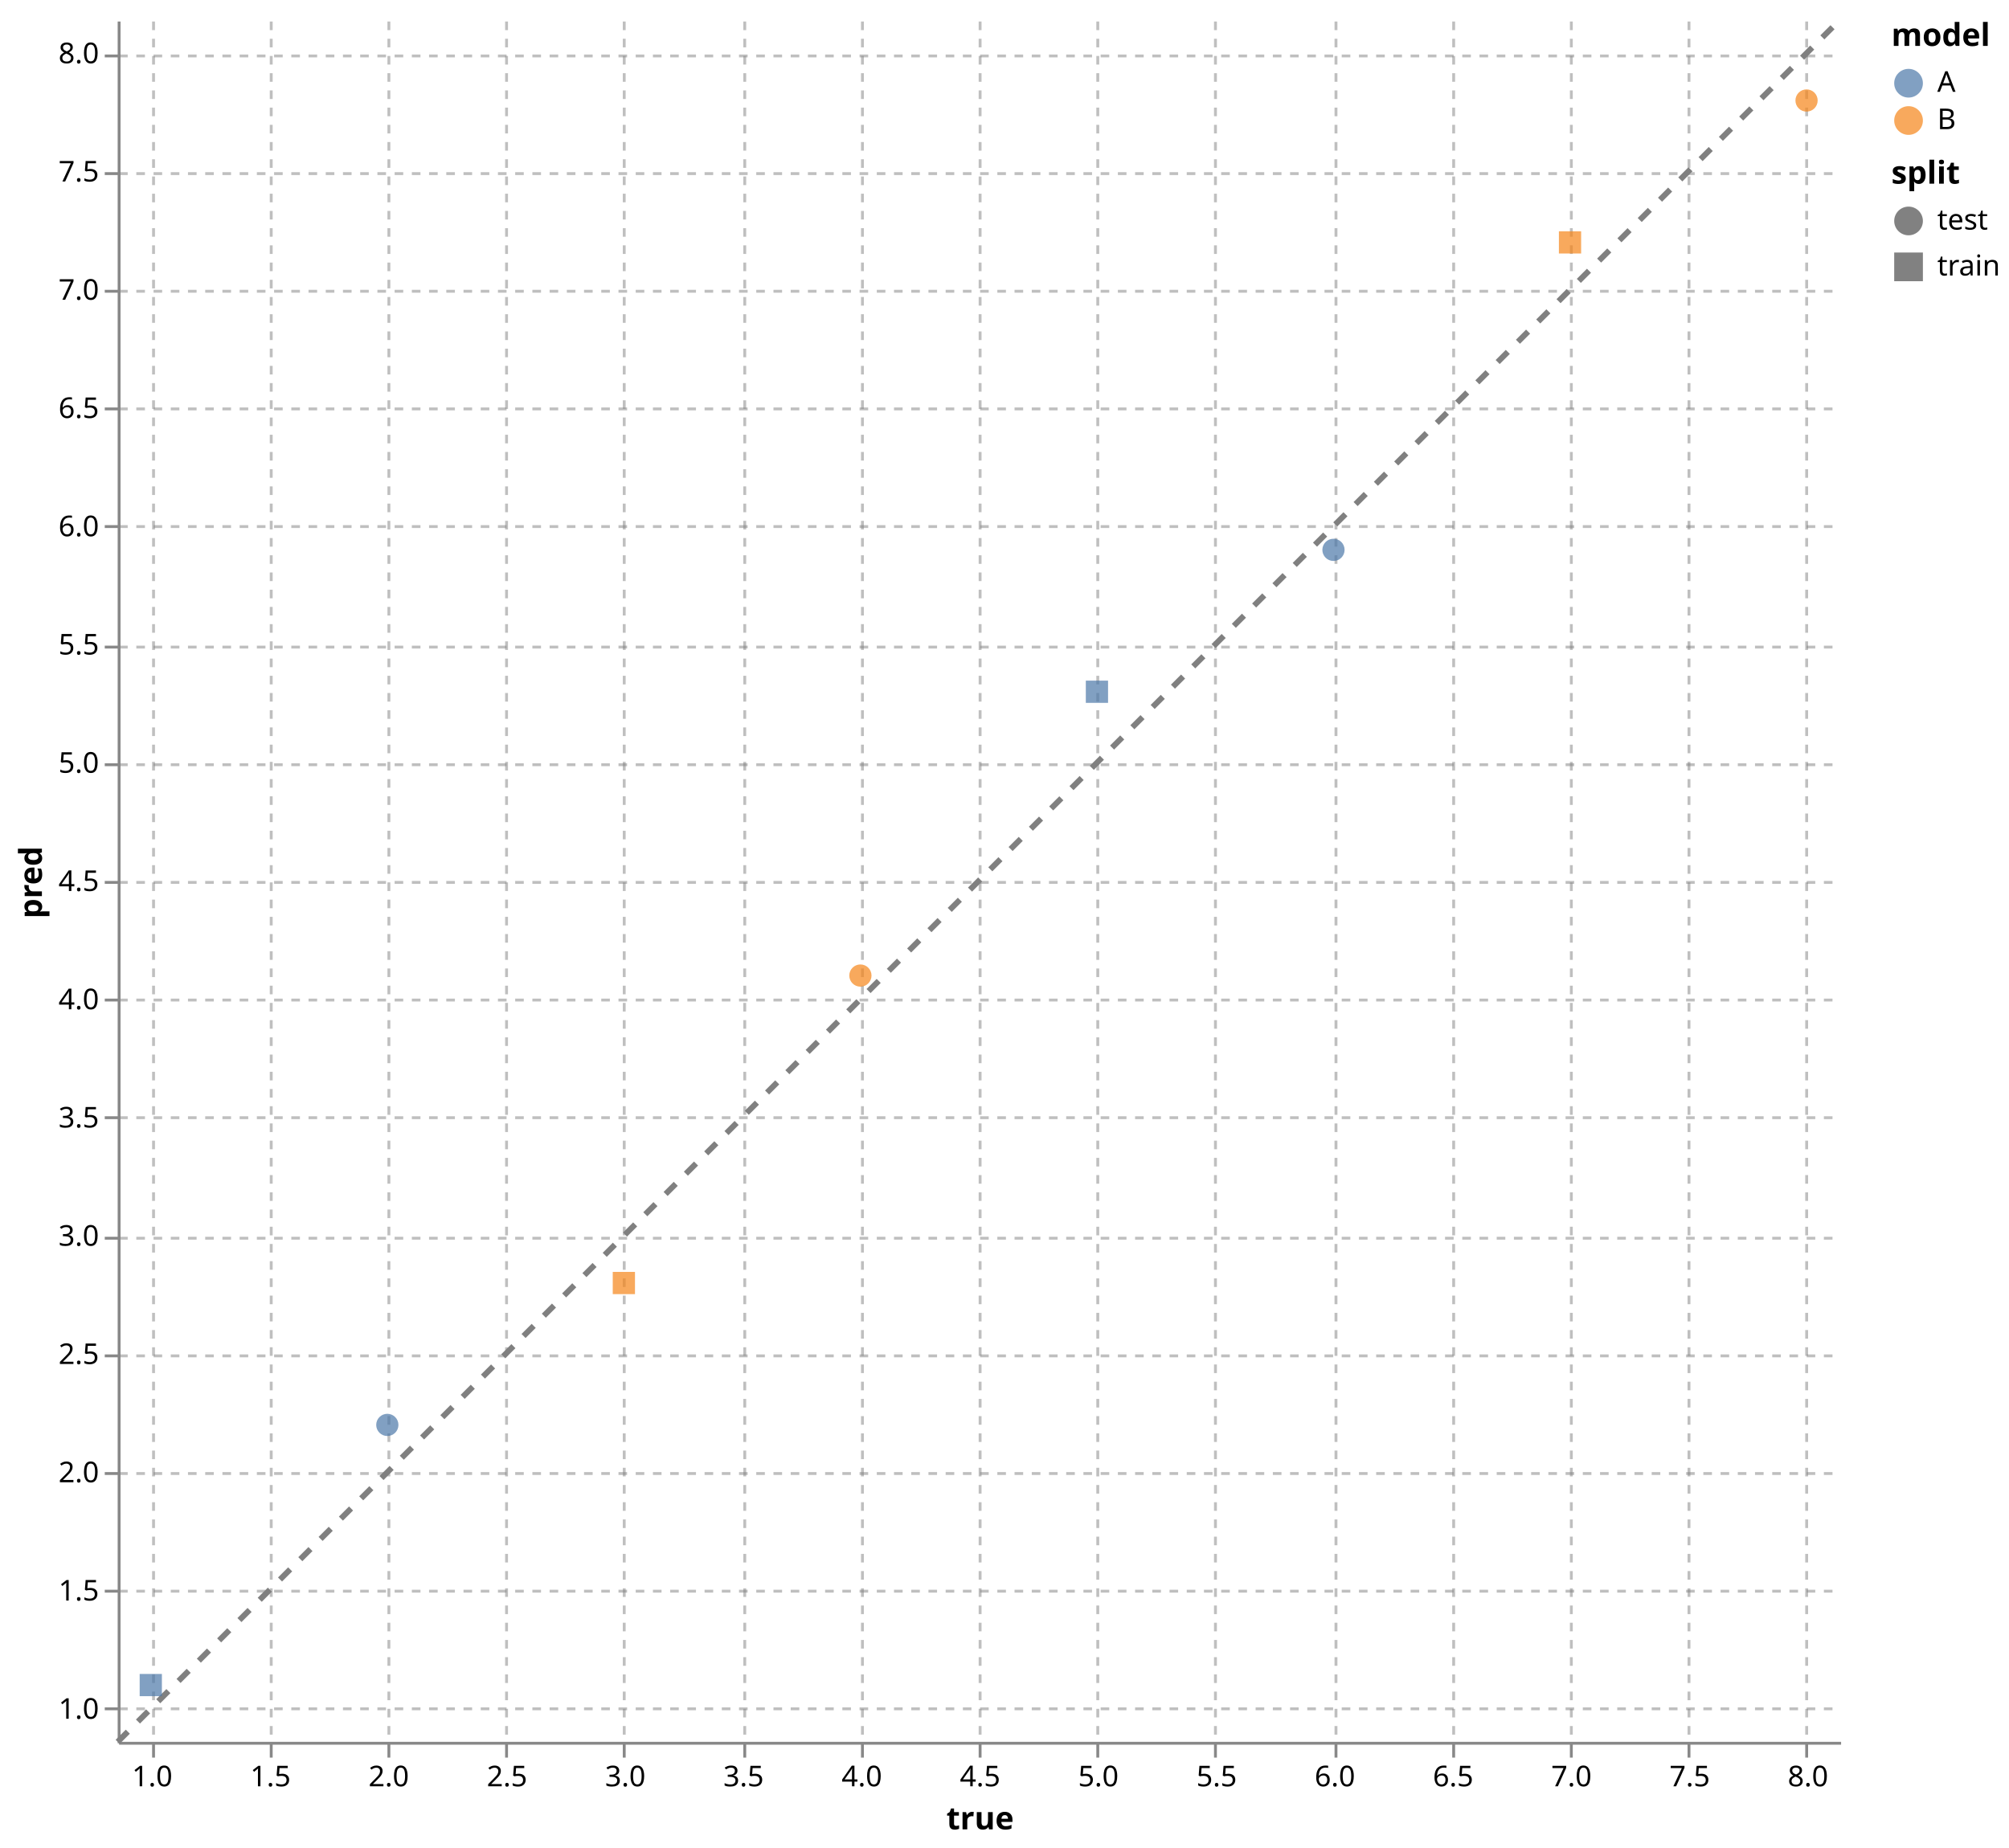
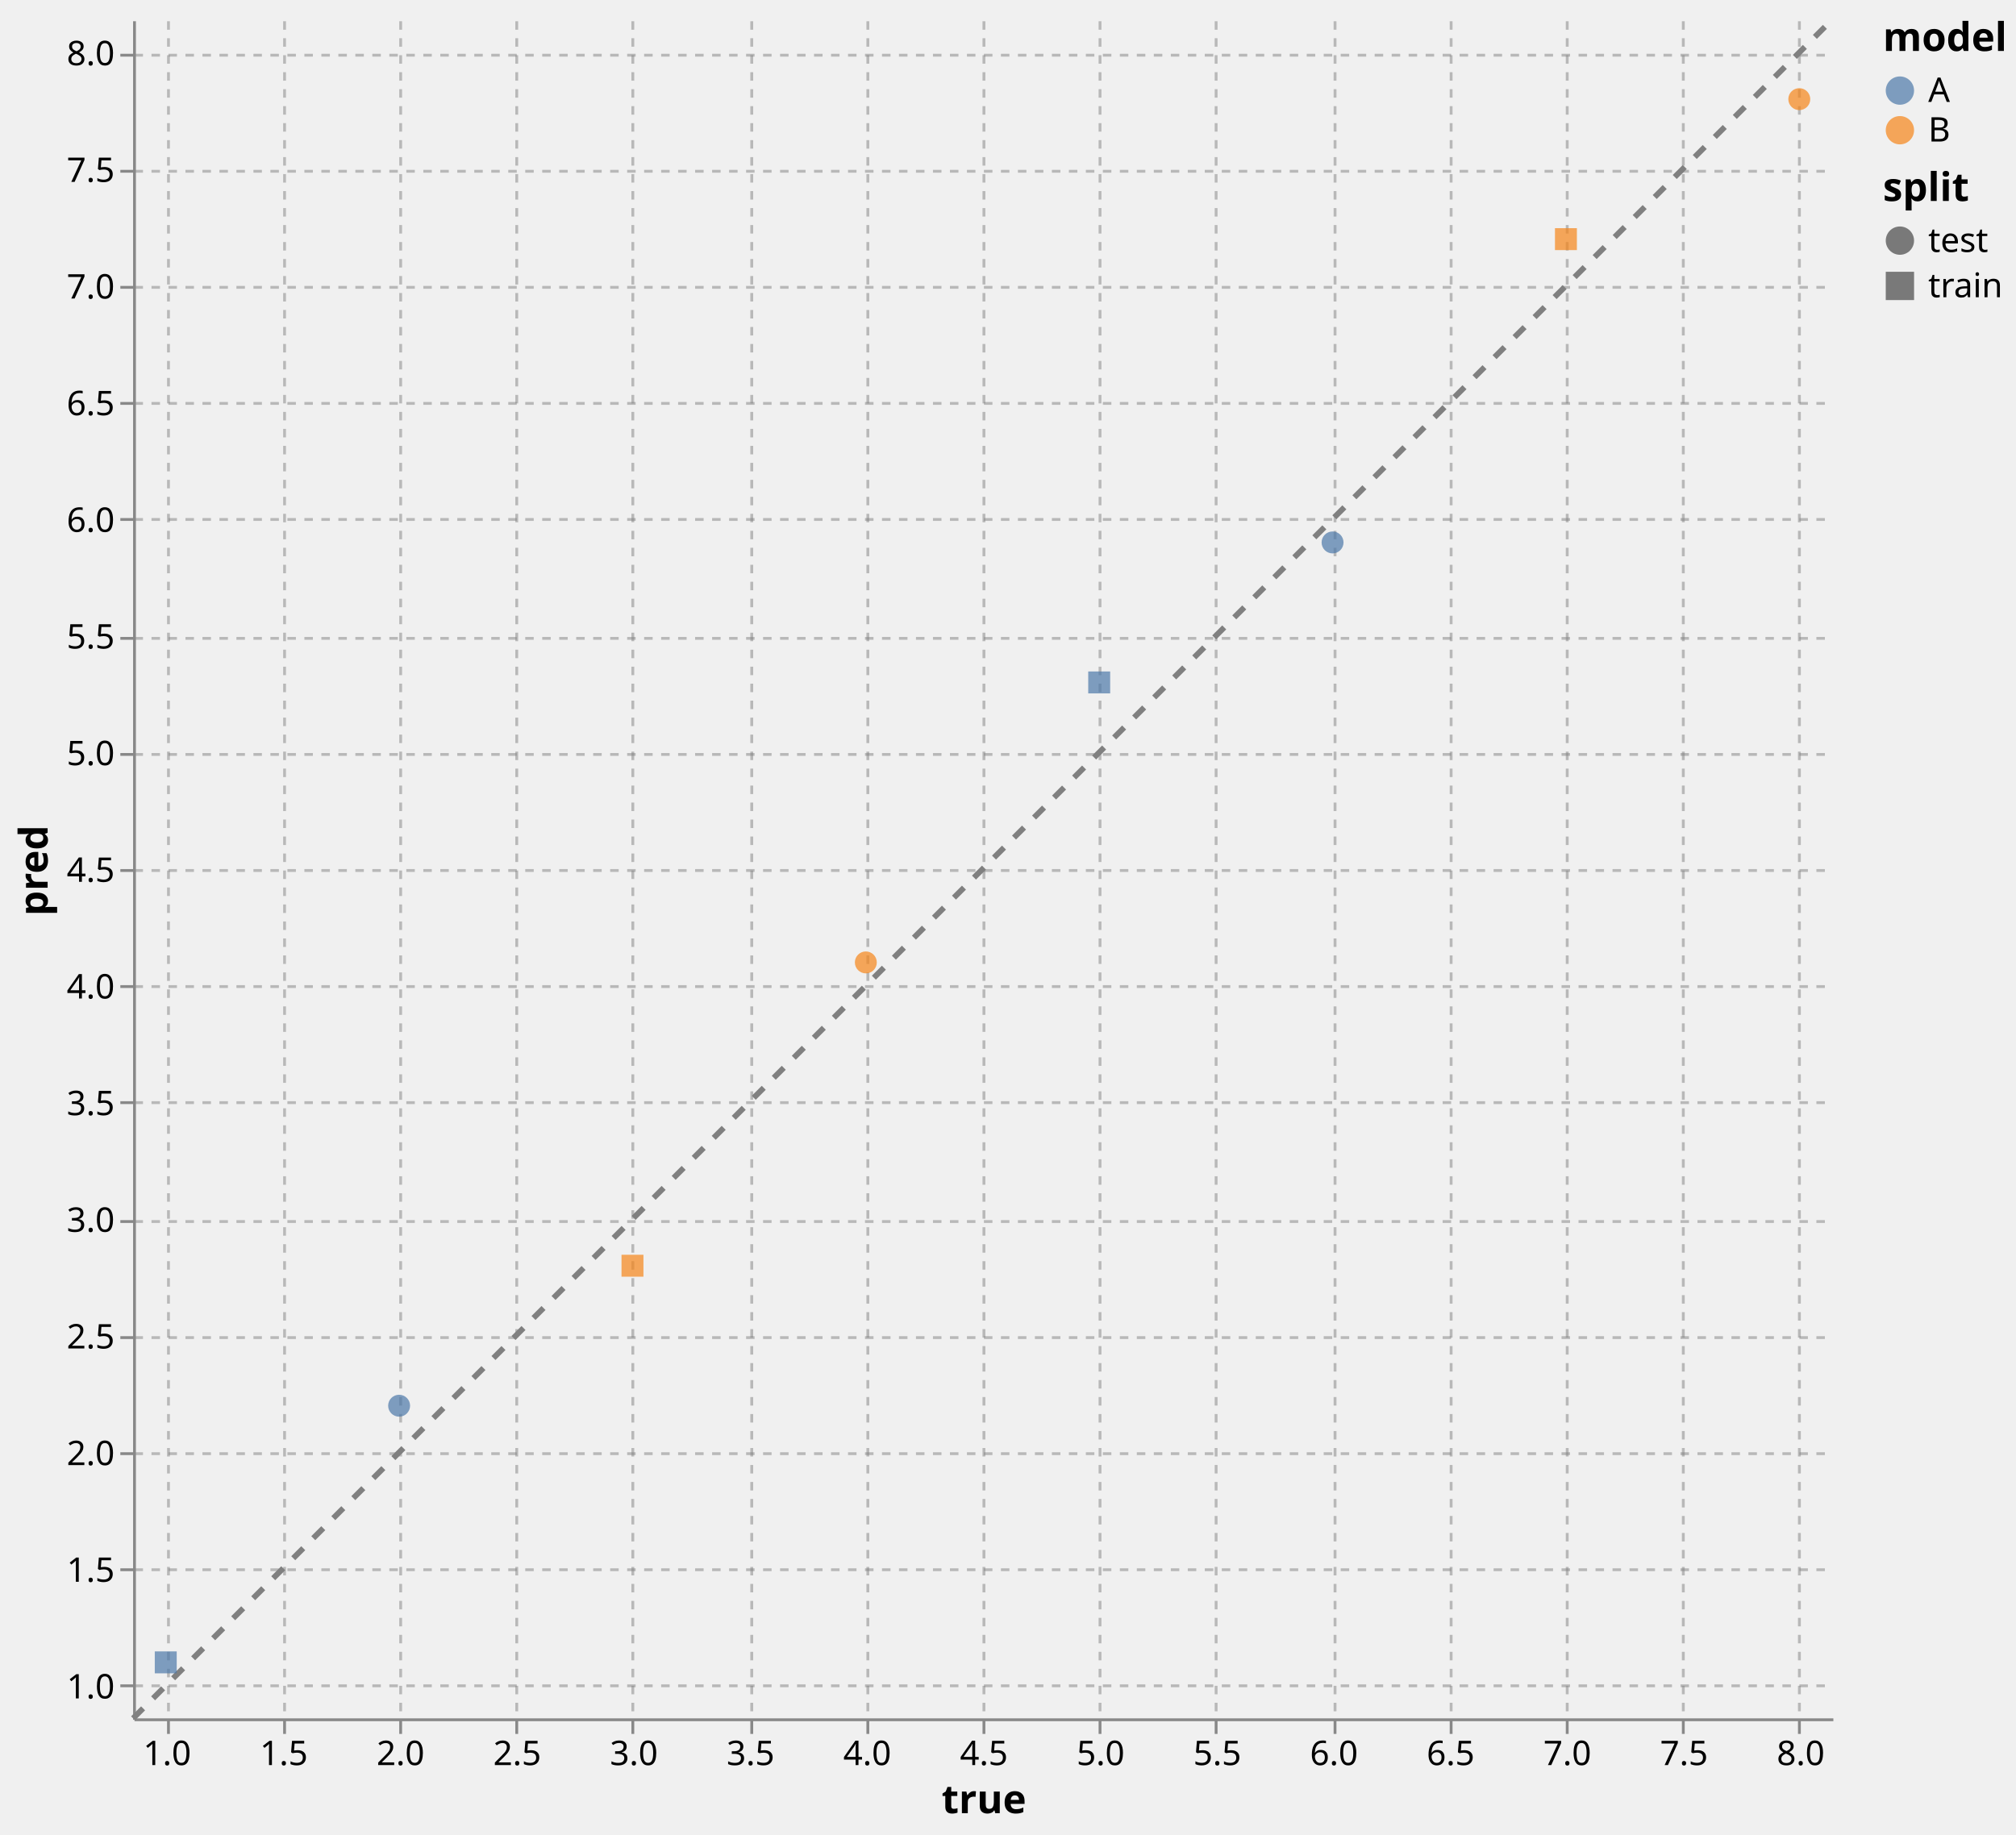
- <svg xmlns="http://www.w3.org/2000/svg" version="1.1" class="marks" width="700" height="644" viewBox="0 0 700 644">
-   <rect width="700" height="644" fill="white" />
-   <g fill="none" stroke-miterlimit="10" transform="translate(41,7)">
+ <svg xmlns="http://www.w3.org/2000/svg" version="1.1" class="marks" width="712" height="648" viewBox="0 0 712 648">
+   <g fill="none" stroke-miterlimit="10" transform="translate(47,7)">
    <g class="mark-group role-frame root" role="graphics-object" aria-roledescription="group mark container">
      <g transform="translate(0,0)">
-         <path class="background" aria-hidden="true" d="M0,0h600v600h-600Z" stroke="#ddd" stroke-width="0" />
+         <path class="background" aria-hidden="true" d="M0,0h600v600h-600Z" stroke-width="0" />
        <g>
          <g class="mark-group role-axis" aria-hidden="true">
            <g transform="translate(0.5,600.5)">
              <path class="background" aria-hidden="true" d="M0,0h0v0h0Z" pointer-events="none" />
              <g>
                <g class="mark-rule role-axis-grid" pointer-events="none">
                  <line transform="translate(12,-600)" x2="0" y2="600" stroke="gray" stroke-opacity="0.5" stroke-width="1" stroke-dasharray="3,3" opacity="1" />
                  <line transform="translate(53,-600)" x2="0" y2="600" stroke="gray" stroke-opacity="0.5" stroke-width="1" stroke-dasharray="3,3" opacity="1" />
                  <line transform="translate(94,-600)" x2="0" y2="600" stroke="gray" stroke-opacity="0.5" stroke-width="1" stroke-dasharray="3,3" opacity="1" />
                  <line transform="translate(135,-600)" x2="0" y2="600" stroke="gray" stroke-opacity="0.5" stroke-width="1" stroke-dasharray="3,3" opacity="1" />
                  <line transform="translate(176,-600)" x2="0" y2="600" stroke="gray" stroke-opacity="0.5" stroke-width="1" stroke-dasharray="3,3" opacity="1" />
                  <line transform="translate(218,-600)" x2="0" y2="600" stroke="gray" stroke-opacity="0.5" stroke-width="1" stroke-dasharray="3,3" opacity="1" />
                  <line transform="translate(259,-600)" x2="0" y2="600" stroke="gray" stroke-opacity="0.5" stroke-width="1" stroke-dasharray="3,3" opacity="1" />
                  <line transform="translate(300,-600)" x2="0" y2="600" stroke="gray" stroke-opacity="0.5" stroke-width="1" stroke-dasharray="3,3" opacity="1" />
                  <line transform="translate(341,-600)" x2="0" y2="600" stroke="gray" stroke-opacity="0.5" stroke-width="1" stroke-dasharray="3,3" opacity="1" />
                  <line transform="translate(382,-600)" x2="0" y2="600" stroke="gray" stroke-opacity="0.5" stroke-width="1" stroke-dasharray="3,3" opacity="1" />
                  <line transform="translate(424,-600)" x2="0" y2="600" stroke="gray" stroke-opacity="0.5" stroke-width="1" stroke-dasharray="3,3" opacity="1" />
                  <line transform="translate(465,-600)" x2="0" y2="600" stroke="gray" stroke-opacity="0.5" stroke-width="1" stroke-dasharray="3,3" opacity="1" />
                  <line transform="translate(506,-600)" x2="0" y2="600" stroke="gray" stroke-opacity="0.5" stroke-width="1" stroke-dasharray="3,3" opacity="1" />
                  <line transform="translate(547,-600)" x2="0" y2="600" stroke="gray" stroke-opacity="0.5" stroke-width="1" stroke-dasharray="3,3" opacity="1" />
                  <line transform="translate(588,-600)" x2="0" y2="600" stroke="gray" stroke-opacity="0.5" stroke-width="1" stroke-dasharray="3,3" opacity="1" />
                </g>
              </g>
              <path class="foreground" aria-hidden="true" d="" pointer-events="none" display="none" />
            </g>
          </g>
          <g class="mark-group role-axis" aria-hidden="true">
            <g transform="translate(0.5,0.5)">
              <path class="background" aria-hidden="true" d="M0,0h0v0h0Z" pointer-events="none" />
              <g>
                <g class="mark-rule role-axis-grid" pointer-events="none">
                  <line transform="translate(0,588)" x2="600" y2="0" stroke="gray" stroke-opacity="0.5" stroke-width="1" stroke-dasharray="3,3" opacity="1" />
                  <line transform="translate(0,547)" x2="600" y2="0" stroke="gray" stroke-opacity="0.5" stroke-width="1" stroke-dasharray="3,3" opacity="1" />
                  <line transform="translate(0,506)" x2="600" y2="0" stroke="gray" stroke-opacity="0.5" stroke-width="1" stroke-dasharray="3,3" opacity="1" />
                  <line transform="translate(0,465)" x2="600" y2="0" stroke="gray" stroke-opacity="0.5" stroke-width="1" stroke-dasharray="3,3" opacity="1" />
                  <line transform="translate(0,424)" x2="600" y2="0" stroke="gray" stroke-opacity="0.5" stroke-width="1" stroke-dasharray="3,3" opacity="1" />
                  <line transform="translate(0,382)" x2="600" y2="0" stroke="gray" stroke-opacity="0.5" stroke-width="1" stroke-dasharray="3,3" opacity="1" />
                  <line transform="translate(0,341)" x2="600" y2="0" stroke="gray" stroke-opacity="0.5" stroke-width="1" stroke-dasharray="3,3" opacity="1" />
                  <line transform="translate(0,300)" x2="600" y2="0" stroke="gray" stroke-opacity="0.5" stroke-width="1" stroke-dasharray="3,3" opacity="1" />
                  <line transform="translate(0,259)" x2="600" y2="0" stroke="gray" stroke-opacity="0.5" stroke-width="1" stroke-dasharray="3,3" opacity="1" />
                  <line transform="translate(0,218)" x2="600" y2="0" stroke="gray" stroke-opacity="0.5" stroke-width="1" stroke-dasharray="3,3" opacity="1" />
                  <line transform="translate(0,176)" x2="600" y2="0" stroke="gray" stroke-opacity="0.5" stroke-width="1" stroke-dasharray="3,3" opacity="1" />
                  <line transform="translate(0,135)" x2="600" y2="0" stroke="gray" stroke-opacity="0.5" stroke-width="1" stroke-dasharray="3,3" opacity="1" />
                  <line transform="translate(0,94)" x2="600" y2="0" stroke="gray" stroke-opacity="0.5" stroke-width="1" stroke-dasharray="3,3" opacity="1" />
                  <line transform="translate(0,53)" x2="600" y2="0" stroke="gray" stroke-opacity="0.5" stroke-width="1" stroke-dasharray="3,3" opacity="1" />
                  <line transform="translate(0,12)" x2="600" y2="0" stroke="gray" stroke-opacity="0.5" stroke-width="1" stroke-dasharray="3,3" opacity="1" />
                </g>
              </g>
              <path class="foreground" aria-hidden="true" d="" pointer-events="none" display="none" />
            </g>
          </g>
          <g class="mark-group role-axis" role="graphics-symbol" aria-roledescription="axis" aria-label="X-axis titled 'true' for a linear scale with values from 1 to 8">
            <g transform="translate(0.5,600.5)">
              <path class="background" aria-hidden="true" d="M0,0h0v0h0Z" pointer-events="none" />
              <g>
                <g class="mark-rule role-axis-tick" pointer-events="none">
                  <line transform="translate(12,0)" x2="0" y2="5" stroke="#888" stroke-width="1" opacity="1" />
                  <line transform="translate(53,0)" x2="0" y2="5" stroke="#888" stroke-width="1" opacity="1" />
                  <line transform="translate(94,0)" x2="0" y2="5" stroke="#888" stroke-width="1" opacity="1" />
                  <line transform="translate(135,0)" x2="0" y2="5" stroke="#888" stroke-width="1" opacity="1" />
                  <line transform="translate(176,0)" x2="0" y2="5" stroke="#888" stroke-width="1" opacity="1" />
                  <line transform="translate(218,0)" x2="0" y2="5" stroke="#888" stroke-width="1" opacity="1" />
                  <line transform="translate(259,0)" x2="0" y2="5" stroke="#888" stroke-width="1" opacity="1" />
                  <line transform="translate(300,0)" x2="0" y2="5" stroke="#888" stroke-width="1" opacity="1" />
                  <line transform="translate(341,0)" x2="0" y2="5" stroke="#888" stroke-width="1" opacity="1" />
                  <line transform="translate(382,0)" x2="0" y2="5" stroke="#888" stroke-width="1" opacity="1" />
                  <line transform="translate(424,0)" x2="0" y2="5" stroke="#888" stroke-width="1" opacity="1" />
                  <line transform="translate(465,0)" x2="0" y2="5" stroke="#888" stroke-width="1" opacity="1" />
                  <line transform="translate(506,0)" x2="0" y2="5" stroke="#888" stroke-width="1" opacity="1" />
                  <line transform="translate(547,0)" x2="0" y2="5" stroke="#888" stroke-width="1" opacity="1" />
                  <line transform="translate(588,0)" x2="0" y2="5" stroke="#888" stroke-width="1" opacity="1" />
                </g>
                <g class="mark-text role-axis-label" pointer-events="none">
-                   <text text-anchor="middle" transform="translate(11.53846,15)" font-family="sans-serif" font-size="10px" fill="#000" opacity="1">1.0</text>
-                   <text text-anchor="middle" transform="translate(52.74725,15)" font-family="sans-serif" font-size="10px" fill="#000" opacity="1">1.5</text>
-                   <text text-anchor="middle" transform="translate(93.95604,15)" font-family="sans-serif" font-size="10px" fill="#000" opacity="1">2.0</text>
-                   <text text-anchor="middle" transform="translate(135.1648,15)" font-family="sans-serif" font-size="10px" fill="#000" opacity="1">2.5</text>
-                   <text text-anchor="middle" transform="translate(176.3736,15)" font-family="sans-serif" font-size="10px" fill="#000" opacity="1">3.0</text>
-                   <text text-anchor="middle" transform="translate(217.5824,15)" font-family="sans-serif" font-size="10px" fill="#000" opacity="1">3.5</text>
-                   <text text-anchor="middle" transform="translate(258.7912,15)" font-family="sans-serif" font-size="10px" fill="#000" opacity="1">4.0</text>
-                   <text text-anchor="middle" transform="translate(300,15)" font-family="sans-serif" font-size="10px" fill="#000" opacity="1">4.5</text>
-                   <text text-anchor="middle" transform="translate(341.2088,15)" font-family="sans-serif" font-size="10px" fill="#000" opacity="1">5.0</text>
-                   <text text-anchor="middle" transform="translate(382.4176,15)" font-family="sans-serif" font-size="10px" fill="#000" opacity="1">5.5</text>
-                   <text text-anchor="middle" transform="translate(423.6264,15)" font-family="sans-serif" font-size="10px" fill="#000" opacity="1">6.0</text>
-                   <text text-anchor="middle" transform="translate(464.8352,15)" font-family="sans-serif" font-size="10px" fill="#000" opacity="1">6.5</text>
-                   <text text-anchor="middle" transform="translate(506.044,15)" font-family="sans-serif" font-size="10px" fill="#000" opacity="1">7.0</text>
-                   <text text-anchor="middle" transform="translate(547.2527,15)" font-family="sans-serif" font-size="10px" fill="#000" opacity="1">7.5</text>
-                   <text text-anchor="middle" transform="translate(588.4615,15)" font-family="sans-serif" font-size="10px" fill="#000" opacity="1">8.0</text>
+                   <text text-anchor="middle" transform="translate(11.53846,16)" font-family="sans-serif" font-size="12px" fill="#000" opacity="1">1.0</text>
+                   <text text-anchor="middle" transform="translate(52.74725,16)" font-family="sans-serif" font-size="12px" fill="#000" opacity="1">1.5</text>
+                   <text text-anchor="middle" transform="translate(93.95604,16)" font-family="sans-serif" font-size="12px" fill="#000" opacity="1">2.0</text>
+                   <text text-anchor="middle" transform="translate(135.1648,16)" font-family="sans-serif" font-size="12px" fill="#000" opacity="1">2.5</text>
+                   <text text-anchor="middle" transform="translate(176.3736,16)" font-family="sans-serif" font-size="12px" fill="#000" opacity="1">3.0</text>
+                   <text text-anchor="middle" transform="translate(217.5824,16)" font-family="sans-serif" font-size="12px" fill="#000" opacity="1">3.5</text>
+                   <text text-anchor="middle" transform="translate(258.7912,16)" font-family="sans-serif" font-size="12px" fill="#000" opacity="1">4.0</text>
+                   <text text-anchor="middle" transform="translate(300,16)" font-family="sans-serif" font-size="12px" fill="#000" opacity="1">4.5</text>
+                   <text text-anchor="middle" transform="translate(341.2088,16)" font-family="sans-serif" font-size="12px" fill="#000" opacity="1">5.0</text>
+                   <text text-anchor="middle" transform="translate(382.4176,16)" font-family="sans-serif" font-size="12px" fill="#000" opacity="1">5.5</text>
+                   <text text-anchor="middle" transform="translate(423.6264,16)" font-family="sans-serif" font-size="12px" fill="#000" opacity="1">6.0</text>
+                   <text text-anchor="middle" transform="translate(464.8352,16)" font-family="sans-serif" font-size="12px" fill="#000" opacity="1">6.5</text>
+                   <text text-anchor="middle" transform="translate(506.044,16)" font-family="sans-serif" font-size="12px" fill="#000" opacity="1">7.0</text>
+                   <text text-anchor="middle" transform="translate(547.2527,16)" font-family="sans-serif" font-size="12px" fill="#000" opacity="1">7.5</text>
+                   <text text-anchor="middle" transform="translate(588.4615,16)" font-family="sans-serif" font-size="12px" fill="#000" opacity="1">8.0</text>
                </g>
                <g class="mark-rule role-axis-domain" pointer-events="none">
                  <line transform="translate(0,0)" x2="600" y2="0" stroke="#888" stroke-width="1" opacity="1" />
                </g>
                <g class="mark-text role-axis-title" pointer-events="none">
-                   <text text-anchor="middle" transform="translate(300,30)" font-family="sans-serif" font-size="11px" font-weight="bold" fill="#000" opacity="1">true</text>
+                   <text text-anchor="middle" transform="translate(300,33)" font-family="sans-serif" font-size="14px" font-weight="bold" fill="#000" opacity="1">true</text>
                </g>
              </g>
              <path class="foreground" aria-hidden="true" d="" pointer-events="none" display="none" />
            </g>
          </g>
          <g class="mark-group role-axis" role="graphics-symbol" aria-roledescription="axis" aria-label="Y-axis titled 'pred' for a linear scale with values from 1 to 8">
            <g transform="translate(0.5,0.5)">
              <path class="background" aria-hidden="true" d="M0,0h0v0h0Z" pointer-events="none" />
              <g>
                <g class="mark-rule role-axis-tick" pointer-events="none">
                  <line transform="translate(0,588)" x2="-5" y2="0" stroke="#888" stroke-width="1" opacity="1" />
                  <line transform="translate(0,547)" x2="-5" y2="0" stroke="#888" stroke-width="1" opacity="1" />
                  <line transform="translate(0,506)" x2="-5" y2="0" stroke="#888" stroke-width="1" opacity="1" />
                  <line transform="translate(0,465)" x2="-5" y2="0" stroke="#888" stroke-width="1" opacity="1" />
                  <line transform="translate(0,424)" x2="-5" y2="0" stroke="#888" stroke-width="1" opacity="1" />
                  <line transform="translate(0,382)" x2="-5" y2="0" stroke="#888" stroke-width="1" opacity="1" />
                  <line transform="translate(0,341)" x2="-5" y2="0" stroke="#888" stroke-width="1" opacity="1" />
                  <line transform="translate(0,300)" x2="-5" y2="0" stroke="#888" stroke-width="1" opacity="1" />
                  <line transform="translate(0,259)" x2="-5" y2="0" stroke="#888" stroke-width="1" opacity="1" />
                  <line transform="translate(0,218)" x2="-5" y2="0" stroke="#888" stroke-width="1" opacity="1" />
                  <line transform="translate(0,176)" x2="-5" y2="0" stroke="#888" stroke-width="1" opacity="1" />
                  <line transform="translate(0,135)" x2="-5" y2="0" stroke="#888" stroke-width="1" opacity="1" />
                  <line transform="translate(0,94)" x2="-5" y2="0" stroke="#888" stroke-width="1" opacity="1" />
                  <line transform="translate(0,53)" x2="-5" y2="0" stroke="#888" stroke-width="1" opacity="1" />
                  <line transform="translate(0,12)" x2="-5" y2="0" stroke="#888" stroke-width="1" opacity="1" />
                </g>
                <g class="mark-text role-axis-label" pointer-events="none">
-                   <text text-anchor="end" transform="translate(-7,591.4615)" font-family="sans-serif" font-size="10px" fill="#000" opacity="1">1.0</text>
-                   <text text-anchor="end" transform="translate(-7,550.2527)" font-family="sans-serif" font-size="10px" fill="#000" opacity="1">1.5</text>
-                   <text text-anchor="end" transform="translate(-7,509.044)" font-family="sans-serif" font-size="10px" fill="#000" opacity="1">2.0</text>
-                   <text text-anchor="end" transform="translate(-7,467.8352)" font-family="sans-serif" font-size="10px" fill="#000" opacity="1">2.5</text>
-                   <text text-anchor="end" transform="translate(-7,426.6264)" font-family="sans-serif" font-size="10px" fill="#000" opacity="1">3.0</text>
-                   <text text-anchor="end" transform="translate(-7,385.4176)" font-family="sans-serif" font-size="10px" fill="#000" opacity="1">3.5</text>
-                   <text text-anchor="end" transform="translate(-7,344.2088)" font-family="sans-serif" font-size="10px" fill="#000" opacity="1">4.0</text>
-                   <text text-anchor="end" transform="translate(-7,303)" font-family="sans-serif" font-size="10px" fill="#000" opacity="1">4.5</text>
-                   <text text-anchor="end" transform="translate(-7,261.7912)" font-family="sans-serif" font-size="10px" fill="#000" opacity="1">5.0</text>
-                   <text text-anchor="end" transform="translate(-7,220.5824)" font-family="sans-serif" font-size="10px" fill="#000" opacity="1">5.5</text>
-                   <text text-anchor="end" transform="translate(-7,179.3736)" font-family="sans-serif" font-size="10px" fill="#000" opacity="1">6.0</text>
-                   <text text-anchor="end" transform="translate(-7,138.1648)" font-family="sans-serif" font-size="10px" fill="#000" opacity="1">6.5</text>
-                   <text text-anchor="end" transform="translate(-7,96.95604)" font-family="sans-serif" font-size="10px" fill="#000" opacity="1">7.0</text>
-                   <text text-anchor="end" transform="translate(-7,55.74725)" font-family="sans-serif" font-size="10px" fill="#000" opacity="1">7.5</text>
-                   <text text-anchor="end" transform="translate(-7,14.53846)" font-family="sans-serif" font-size="10px" fill="#000" opacity="1">8.0</text>
+                   <text text-anchor="end" transform="translate(-7,592.4615)" font-family="sans-serif" font-size="12px" fill="#000" opacity="1">1.0</text>
+                   <text text-anchor="end" transform="translate(-7,551.2527)" font-family="sans-serif" font-size="12px" fill="#000" opacity="1">1.5</text>
+                   <text text-anchor="end" transform="translate(-7,510.044)" font-family="sans-serif" font-size="12px" fill="#000" opacity="1">2.0</text>
+                   <text text-anchor="end" transform="translate(-7,468.8352)" font-family="sans-serif" font-size="12px" fill="#000" opacity="1">2.5</text>
+                   <text text-anchor="end" transform="translate(-7,427.6264)" font-family="sans-serif" font-size="12px" fill="#000" opacity="1">3.0</text>
+                   <text text-anchor="end" transform="translate(-7,386.4176)" font-family="sans-serif" font-size="12px" fill="#000" opacity="1">3.5</text>
+                   <text text-anchor="end" transform="translate(-7,345.2088)" font-family="sans-serif" font-size="12px" fill="#000" opacity="1">4.0</text>
+                   <text text-anchor="end" transform="translate(-7,304)" font-family="sans-serif" font-size="12px" fill="#000" opacity="1">4.5</text>
+                   <text text-anchor="end" transform="translate(-7,262.7912)" font-family="sans-serif" font-size="12px" fill="#000" opacity="1">5.0</text>
+                   <text text-anchor="end" transform="translate(-7,221.5824)" font-family="sans-serif" font-size="12px" fill="#000" opacity="1">5.5</text>
+                   <text text-anchor="end" transform="translate(-7,180.3736)" font-family="sans-serif" font-size="12px" fill="#000" opacity="1">6.0</text>
+                   <text text-anchor="end" transform="translate(-7,139.1648)" font-family="sans-serif" font-size="12px" fill="#000" opacity="1">6.5</text>
+                   <text text-anchor="end" transform="translate(-7,97.95604)" font-family="sans-serif" font-size="12px" fill="#000" opacity="1">7.0</text>
+                   <text text-anchor="end" transform="translate(-7,56.74725)" font-family="sans-serif" font-size="12px" fill="#000" opacity="1">7.5</text>
+                   <text text-anchor="end" transform="translate(-7,15.53846)" font-family="sans-serif" font-size="12px" fill="#000" opacity="1">8.0</text>
                </g>
                <g class="mark-rule role-axis-domain" pointer-events="none">
                  <line transform="translate(0,600)" x2="0" y2="-600" stroke="#888" stroke-width="1" opacity="1" />
                </g>
                <g class="mark-text role-axis-title" pointer-events="none">
-                   <text text-anchor="middle" transform="translate(-24.90137,300) rotate(-90) translate(0,-2)" font-family="sans-serif" font-size="11px" font-weight="bold" fill="#000" opacity="1">pred</text>
+                   <text text-anchor="middle" transform="translate(-27.68164,300) rotate(-90) translate(0,-3)" font-family="sans-serif" font-size="14px" font-weight="bold" fill="#000" opacity="1">pred</text>
                </g>
              </g>
              <path class="foreground" aria-hidden="true" d="" pointer-events="none" display="none" />
            </g>
          </g>
          <g class="mark-line role-mark layer_0_marks" role="graphics-object" aria-roledescription="line mark container">
            <path aria-label="x: 0.86; y: 0.86" role="graphics-symbol" aria-roledescription="line mark" d="M0,600L600,0" stroke="gray" stroke-width="2" stroke-dasharray="5,5" />
          </g>
          <g class="mark-symbol role-mark layer_1_marks" role="graphics-object" aria-roledescription="symbol mark container">
            <path aria-label="true: 1; pred: 1.1; model: A; split: train" role="graphics-symbol" aria-roledescription="point" transform="translate(11.53846,580.2198)" d="M-3.873,-3.873h7.746v7.746h-7.746Z" fill="#4c78a8" stroke-width="2" opacity="0.7" />
            <path aria-label="true: 2; pred: 2.2; model: A; split: test" role="graphics-symbol" aria-roledescription="point" transform="translate(93.95604,489.5604)" d="M3.873,0A3.873,3.873,0,1,1,-3.873,0A3.873,3.873,0,1,1,3.873,0" fill="#4c78a8" stroke-width="2" opacity="0.7" />
            <path aria-label="true: 3; pred: 2.8; model: B; split: train" role="graphics-symbol" aria-roledescription="point" transform="translate(176.3736,440.1099)" d="M-3.873,-3.873h7.746v7.746h-7.746Z" fill="#f58518" stroke-width="2" opacity="0.7" />
            <path aria-label="true: 4; pred: 4.1; model: B; split: test" role="graphics-symbol" aria-roledescription="point" transform="translate(258.7912,332.967)" d="M3.873,0A3.873,3.873,0,1,1,-3.873,0A3.873,3.873,0,1,1,3.873,0" fill="#f58518" stroke-width="2" opacity="0.7" />
            <path aria-label="true: 5; pred: 5.3; model: A; split: train" role="graphics-symbol" aria-roledescription="point" transform="translate(341.2088,234.0659)" d="M-3.873,-3.873h7.746v7.746h-7.746Z" fill="#4c78a8" stroke-width="2" opacity="0.7" />
            <path aria-label="true: 6; pred: 5.9; model: A; split: test" role="graphics-symbol" aria-roledescription="point" transform="translate(423.6264,184.6154)" d="M3.873,0A3.873,3.873,0,1,1,-3.873,0A3.873,3.873,0,1,1,3.873,0" fill="#4c78a8" stroke-width="2" opacity="0.7" />
            <path aria-label="true: 7; pred: 7.2; model: B; split: train" role="graphics-symbol" aria-roledescription="point" transform="translate(506.044,77.47253)" d="M-3.873,-3.873h7.746v7.746h-7.746Z" fill="#f58518" stroke-width="2" opacity="0.7" />
            <path aria-label="true: 8; pred: 7.8; model: B; split: test" role="graphics-symbol" aria-roledescription="point" transform="translate(588.4615,28.02198)" d="M3.873,0A3.873,3.873,0,1,1,-3.873,0A3.873,3.873,0,1,1,3.873,0" fill="#f58518" stroke-width="2" opacity="0.7" />
          </g>
          <g class="mark-group role-legend" role="graphics-symbol" aria-roledescription="legend" aria-label="Symbol legend titled 'model' for fill color with 2 values: A, B">
            <g transform="translate(618,0)">
-               <path class="background" aria-hidden="true" d="M0,0h33v40h-33Z" pointer-events="none" />
+               <path class="background" aria-hidden="true" d="M0,0h42v45h-42Z" pointer-events="none" />
              <g>
                <g class="mark-group role-legend-entry">
-                   <g transform="translate(0,16)">
+                   <g transform="translate(0,19)">
                    <path class="background" aria-hidden="true" d="M0,0h0v0h0Z" pointer-events="none" />
                    <g>
                      <g class="mark-group role-scope" role="graphics-object" aria-roledescription="group mark container">
                        <g transform="translate(0,0)">
-                           <path class="background" aria-hidden="true" d="M0,0h22.67v11h-22.67Z" pointer-events="none" opacity="1" />
+                           <path class="background" aria-hidden="true" d="M0,0h24.004v12h-24.004Z" pointer-events="none" opacity="1" />
                          <g>
                            <g class="mark-symbol role-legend-symbol" pointer-events="none">
                              <path transform="translate(6,6)" d="M5,0A5,5,0,1,1,-5,0A5,5,0,1,1,5,0" fill="#4c78a8" stroke-width="1.5" opacity="0.7" />
                            </g>
                            <g class="mark-text role-legend-label" pointer-events="none">
-                               <text text-anchor="start" transform="translate(16,9)" font-family="sans-serif" font-size="10px" fill="#000" opacity="1">A</text>
-                             </g>
-                           </g>
-                           <path class="foreground" aria-hidden="true" d="" pointer-events="none" display="none" />
-                         </g>
-                         <g transform="translate(0,13)">
-                           <path class="background" aria-hidden="true" d="M0,0h22.67v11h-22.67Z" pointer-events="none" opacity="1" />
+                               <text text-anchor="start" transform="translate(16,10)" font-family="sans-serif" font-size="12px" fill="#000" opacity="1">A</text>
+                             </g>
+                           </g>
+                           <path class="foreground" aria-hidden="true" d="" pointer-events="none" display="none" />
+                         </g>
+                         <g transform="translate(0,14)">
+                           <path class="background" aria-hidden="true" d="M0,0h24.004v12h-24.004Z" pointer-events="none" opacity="1" />
                          <g>
                            <g class="mark-symbol role-legend-symbol" pointer-events="none">
                              <path transform="translate(6,6)" d="M5,0A5,5,0,1,1,-5,0A5,5,0,1,1,5,0" fill="#f58518" stroke-width="1.5" opacity="0.7" />
                            </g>
                            <g class="mark-text role-legend-label" pointer-events="none">
-                               <text text-anchor="start" transform="translate(16,9)" font-family="sans-serif" font-size="10px" fill="#000" opacity="1">B</text>
+                               <text text-anchor="start" transform="translate(16,10)" font-family="sans-serif" font-size="12px" fill="#000" opacity="1">B</text>
                            </g>
                          </g>
                          <path class="foreground" aria-hidden="true" d="" pointer-events="none" display="none" />
                        </g>
                      </g>
                    </g>
                    <path class="foreground" aria-hidden="true" d="" pointer-events="none" display="none" />
                  </g>
                </g>
                <g class="mark-text role-legend-title" pointer-events="none">
-                   <text text-anchor="start" transform="translate(0,9)" font-family="sans-serif" font-size="11px" font-weight="bold" fill="#000" opacity="1">model</text>
+                   <text text-anchor="start" transform="translate(0,11)" font-family="sans-serif" font-size="14px" font-weight="bold" fill="#000" opacity="1">model</text>
                </g>
              </g>
              <path class="foreground" aria-hidden="true" d="" pointer-events="none" display="none" />
            </g>
          </g>
          <g class="mark-group role-legend" role="graphics-symbol" aria-roledescription="legend" aria-label="Symbol legend titled 'split' for shape with 2 values: test, train">
-             <g transform="translate(618,48)">
-               <path class="background" aria-hidden="true" d="M0,0h36v45h-36Z" pointer-events="none" />
+             <g transform="translate(618,53)">
+               <path class="background" aria-hidden="true" d="M0,0h40v48h-40Z" pointer-events="none" />
              <g>
                <g class="mark-group role-legend-entry">
-                   <g transform="translate(0,16)">
+                   <g transform="translate(0,19)">
                    <path class="background" aria-hidden="true" d="M0,0h0v0h0Z" pointer-events="none" />
                    <g>
                      <g class="mark-group role-scope" role="graphics-object" aria-roledescription="group mark container">
                        <g transform="translate(0,0)">
-                           <path class="background" aria-hidden="true" d="M0,0h35.453v12.5h-35.453Z" pointer-events="none" opacity="1" />
+                           <path class="background" aria-hidden="true" d="M0,0h39.344v12.5h-39.344Z" pointer-events="none" opacity="1" />
                          <g>
                            <g class="mark-symbol role-legend-symbol" pointer-events="none">
                              <path transform="translate(6,6)" d="M5,0A5,5,0,1,1,-5,0A5,5,0,1,1,5,0" fill="black" fill-opacity="0.7" stroke-width="1.5" opacity="0.7" />
                            </g>
                            <g class="mark-text role-legend-label" pointer-events="none">
-                               <text text-anchor="start" transform="translate(16,9)" font-family="sans-serif" font-size="10px" fill="#000" opacity="1">test</text>
+                               <text text-anchor="start" transform="translate(16,10)" font-family="sans-serif" font-size="12px" fill="#000" opacity="1">test</text>
                            </g>
                          </g>
                          <path class="foreground" aria-hidden="true" d="" pointer-events="none" display="none" />
                        </g>
                        <g transform="translate(0,16)">
-                           <path class="background" aria-hidden="true" d="M0,0h35.453v12.5h-35.453Z" pointer-events="none" opacity="1" />
+                           <path class="background" aria-hidden="true" d="M0,0h39.344v12.5h-39.344Z" pointer-events="none" opacity="1" />
                          <g>
                            <g class="mark-symbol role-legend-symbol" pointer-events="none">
                              <path transform="translate(6,6)" d="M-5,-5h10v10h-10Z" fill="black" fill-opacity="0.7" stroke-width="1.5" opacity="0.7" />
                            </g>
                            <g class="mark-text role-legend-label" pointer-events="none">
-                               <text text-anchor="start" transform="translate(16,9)" font-family="sans-serif" font-size="10px" fill="#000" opacity="1">train</text>
+                               <text text-anchor="start" transform="translate(16,10)" font-family="sans-serif" font-size="12px" fill="#000" opacity="1">train</text>
                            </g>
                          </g>
                          <path class="foreground" aria-hidden="true" d="" pointer-events="none" display="none" />
                        </g>
                      </g>
                    </g>
                    <path class="foreground" aria-hidden="true" d="" pointer-events="none" display="none" />
                  </g>
                </g>
                <g class="mark-text role-legend-title" pointer-events="none">
-                   <text text-anchor="start" transform="translate(0,9)" font-family="sans-serif" font-size="11px" font-weight="bold" fill="#000" opacity="1">split</text>
+                   <text text-anchor="start" transform="translate(0,11)" font-family="sans-serif" font-size="14px" font-weight="bold" fill="#000" opacity="1">split</text>
                </g>
              </g>
              <path class="foreground" aria-hidden="true" d="" pointer-events="none" display="none" />
            </g>
          </g>
        </g>
        <path class="foreground" aria-hidden="true" d="" display="none" />
      </g>
    </g>
  </g>
</svg>
